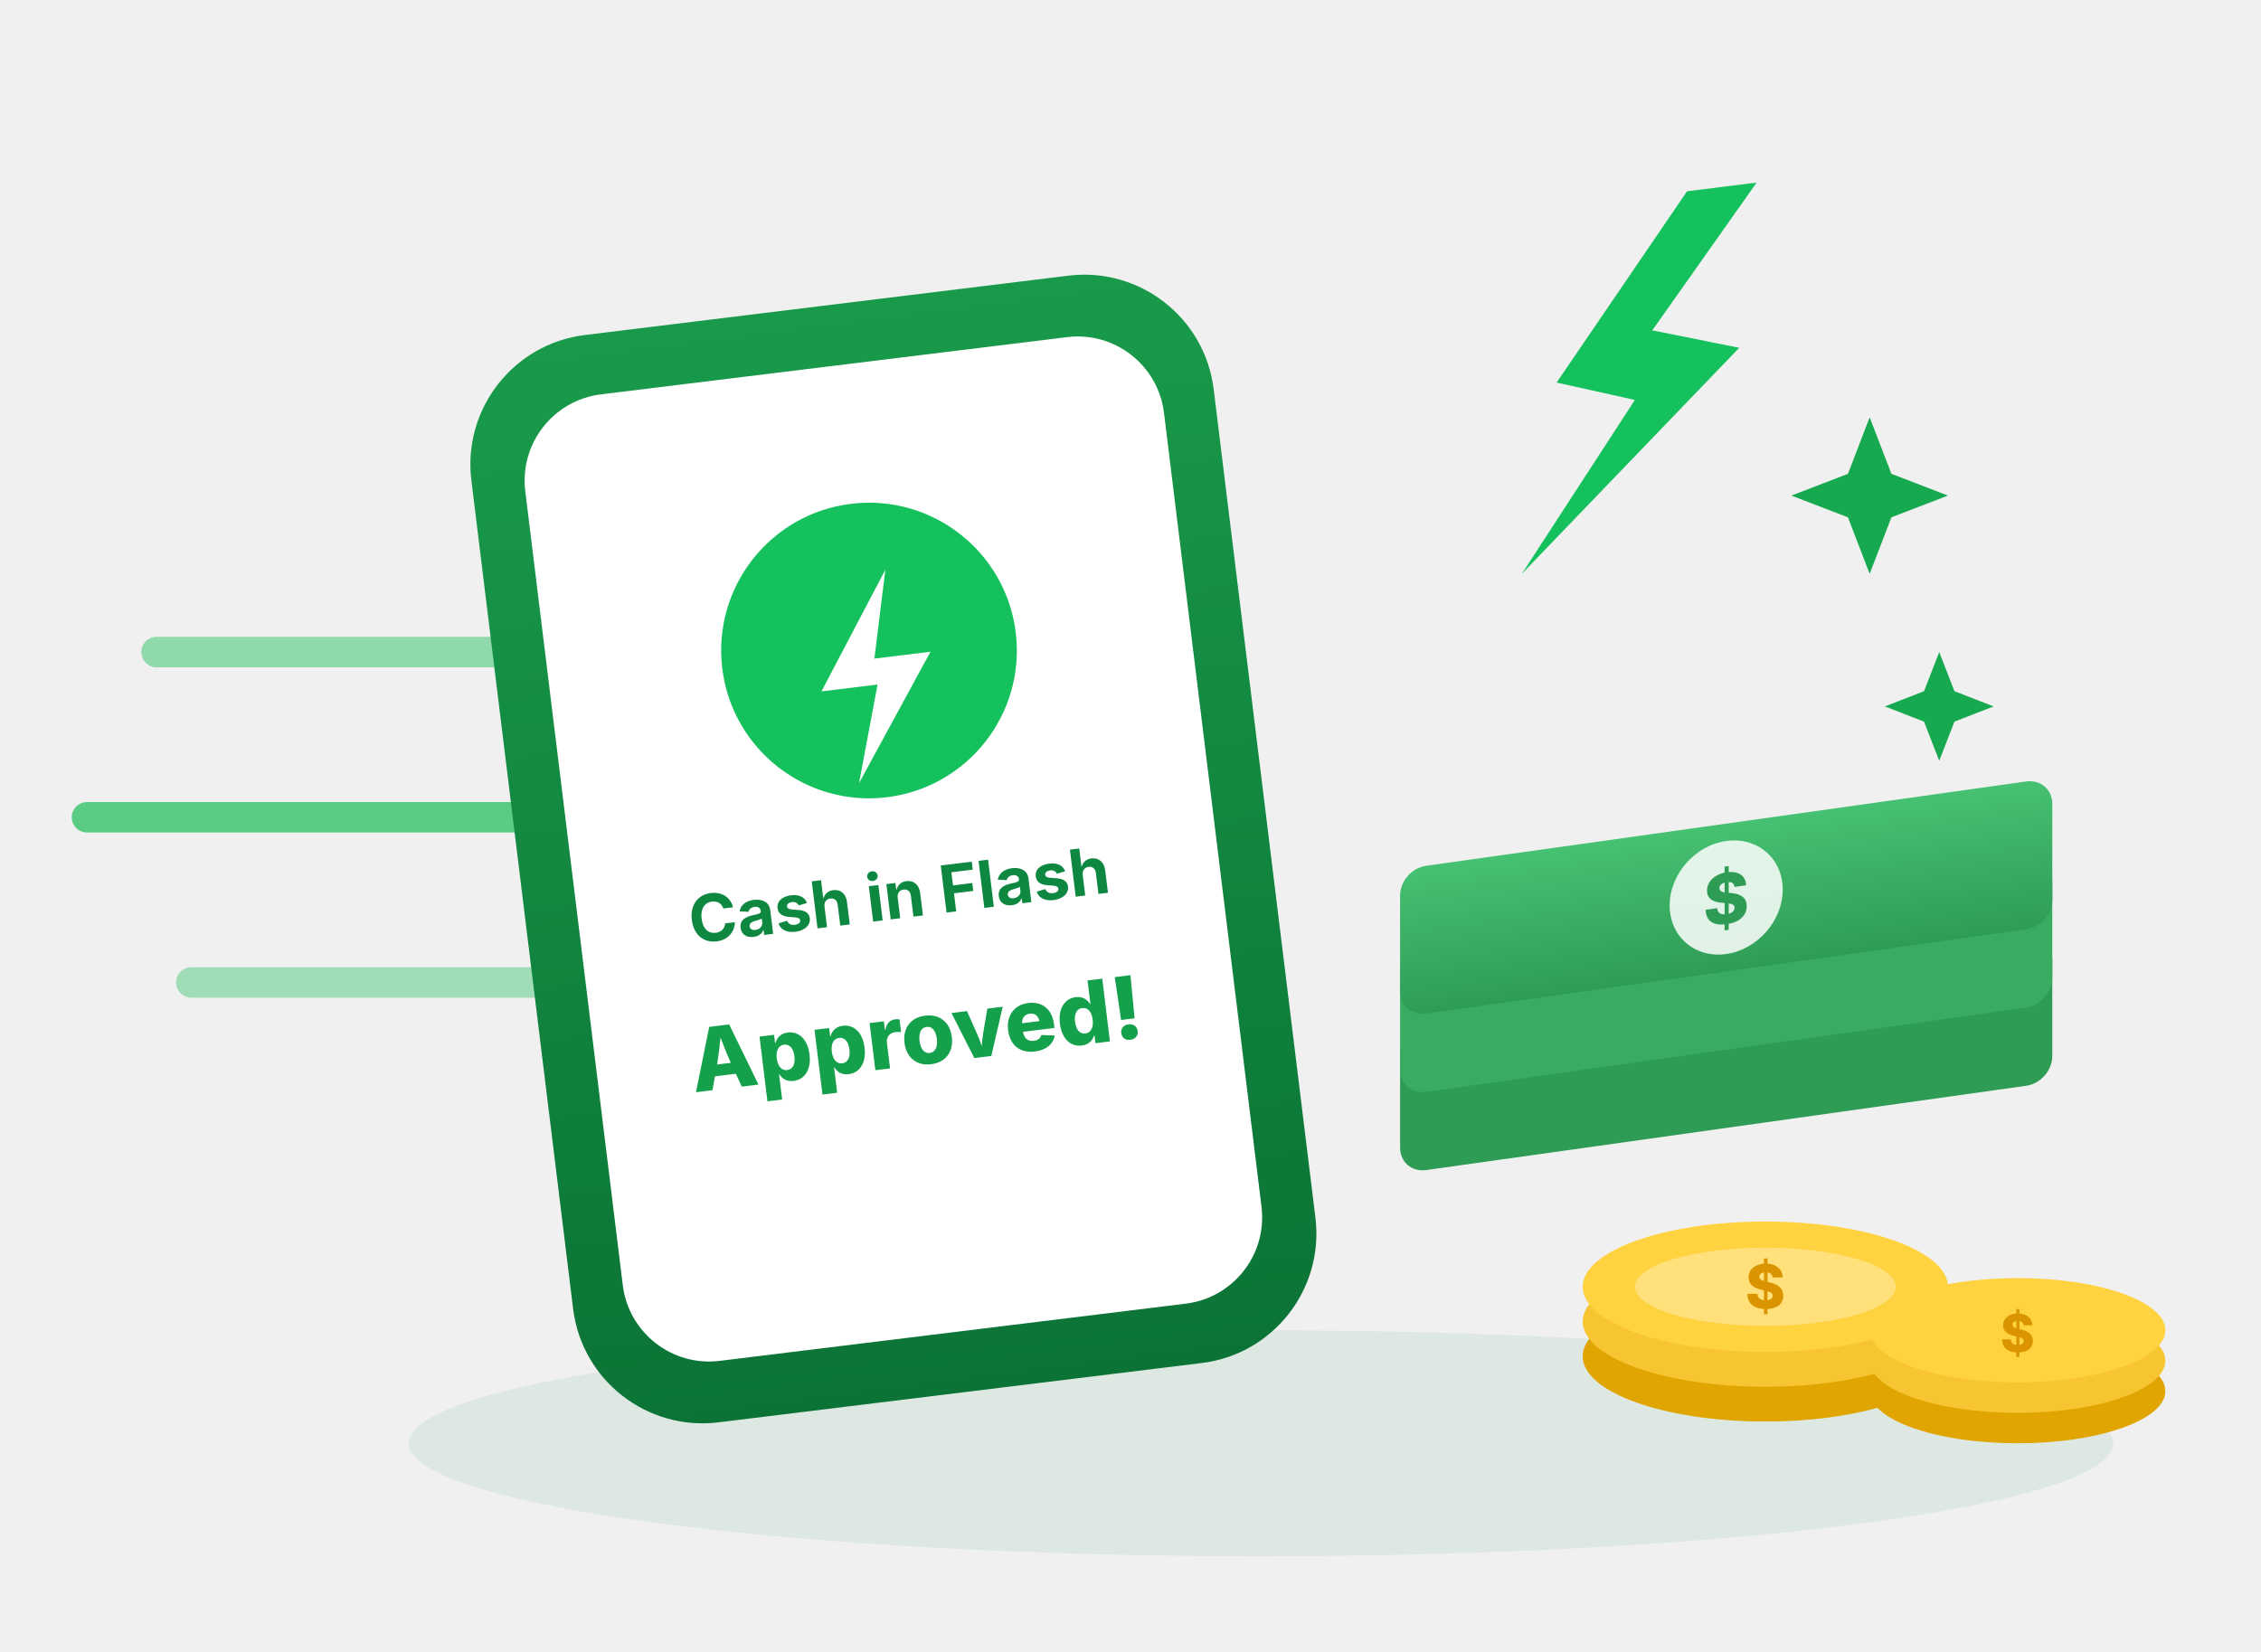
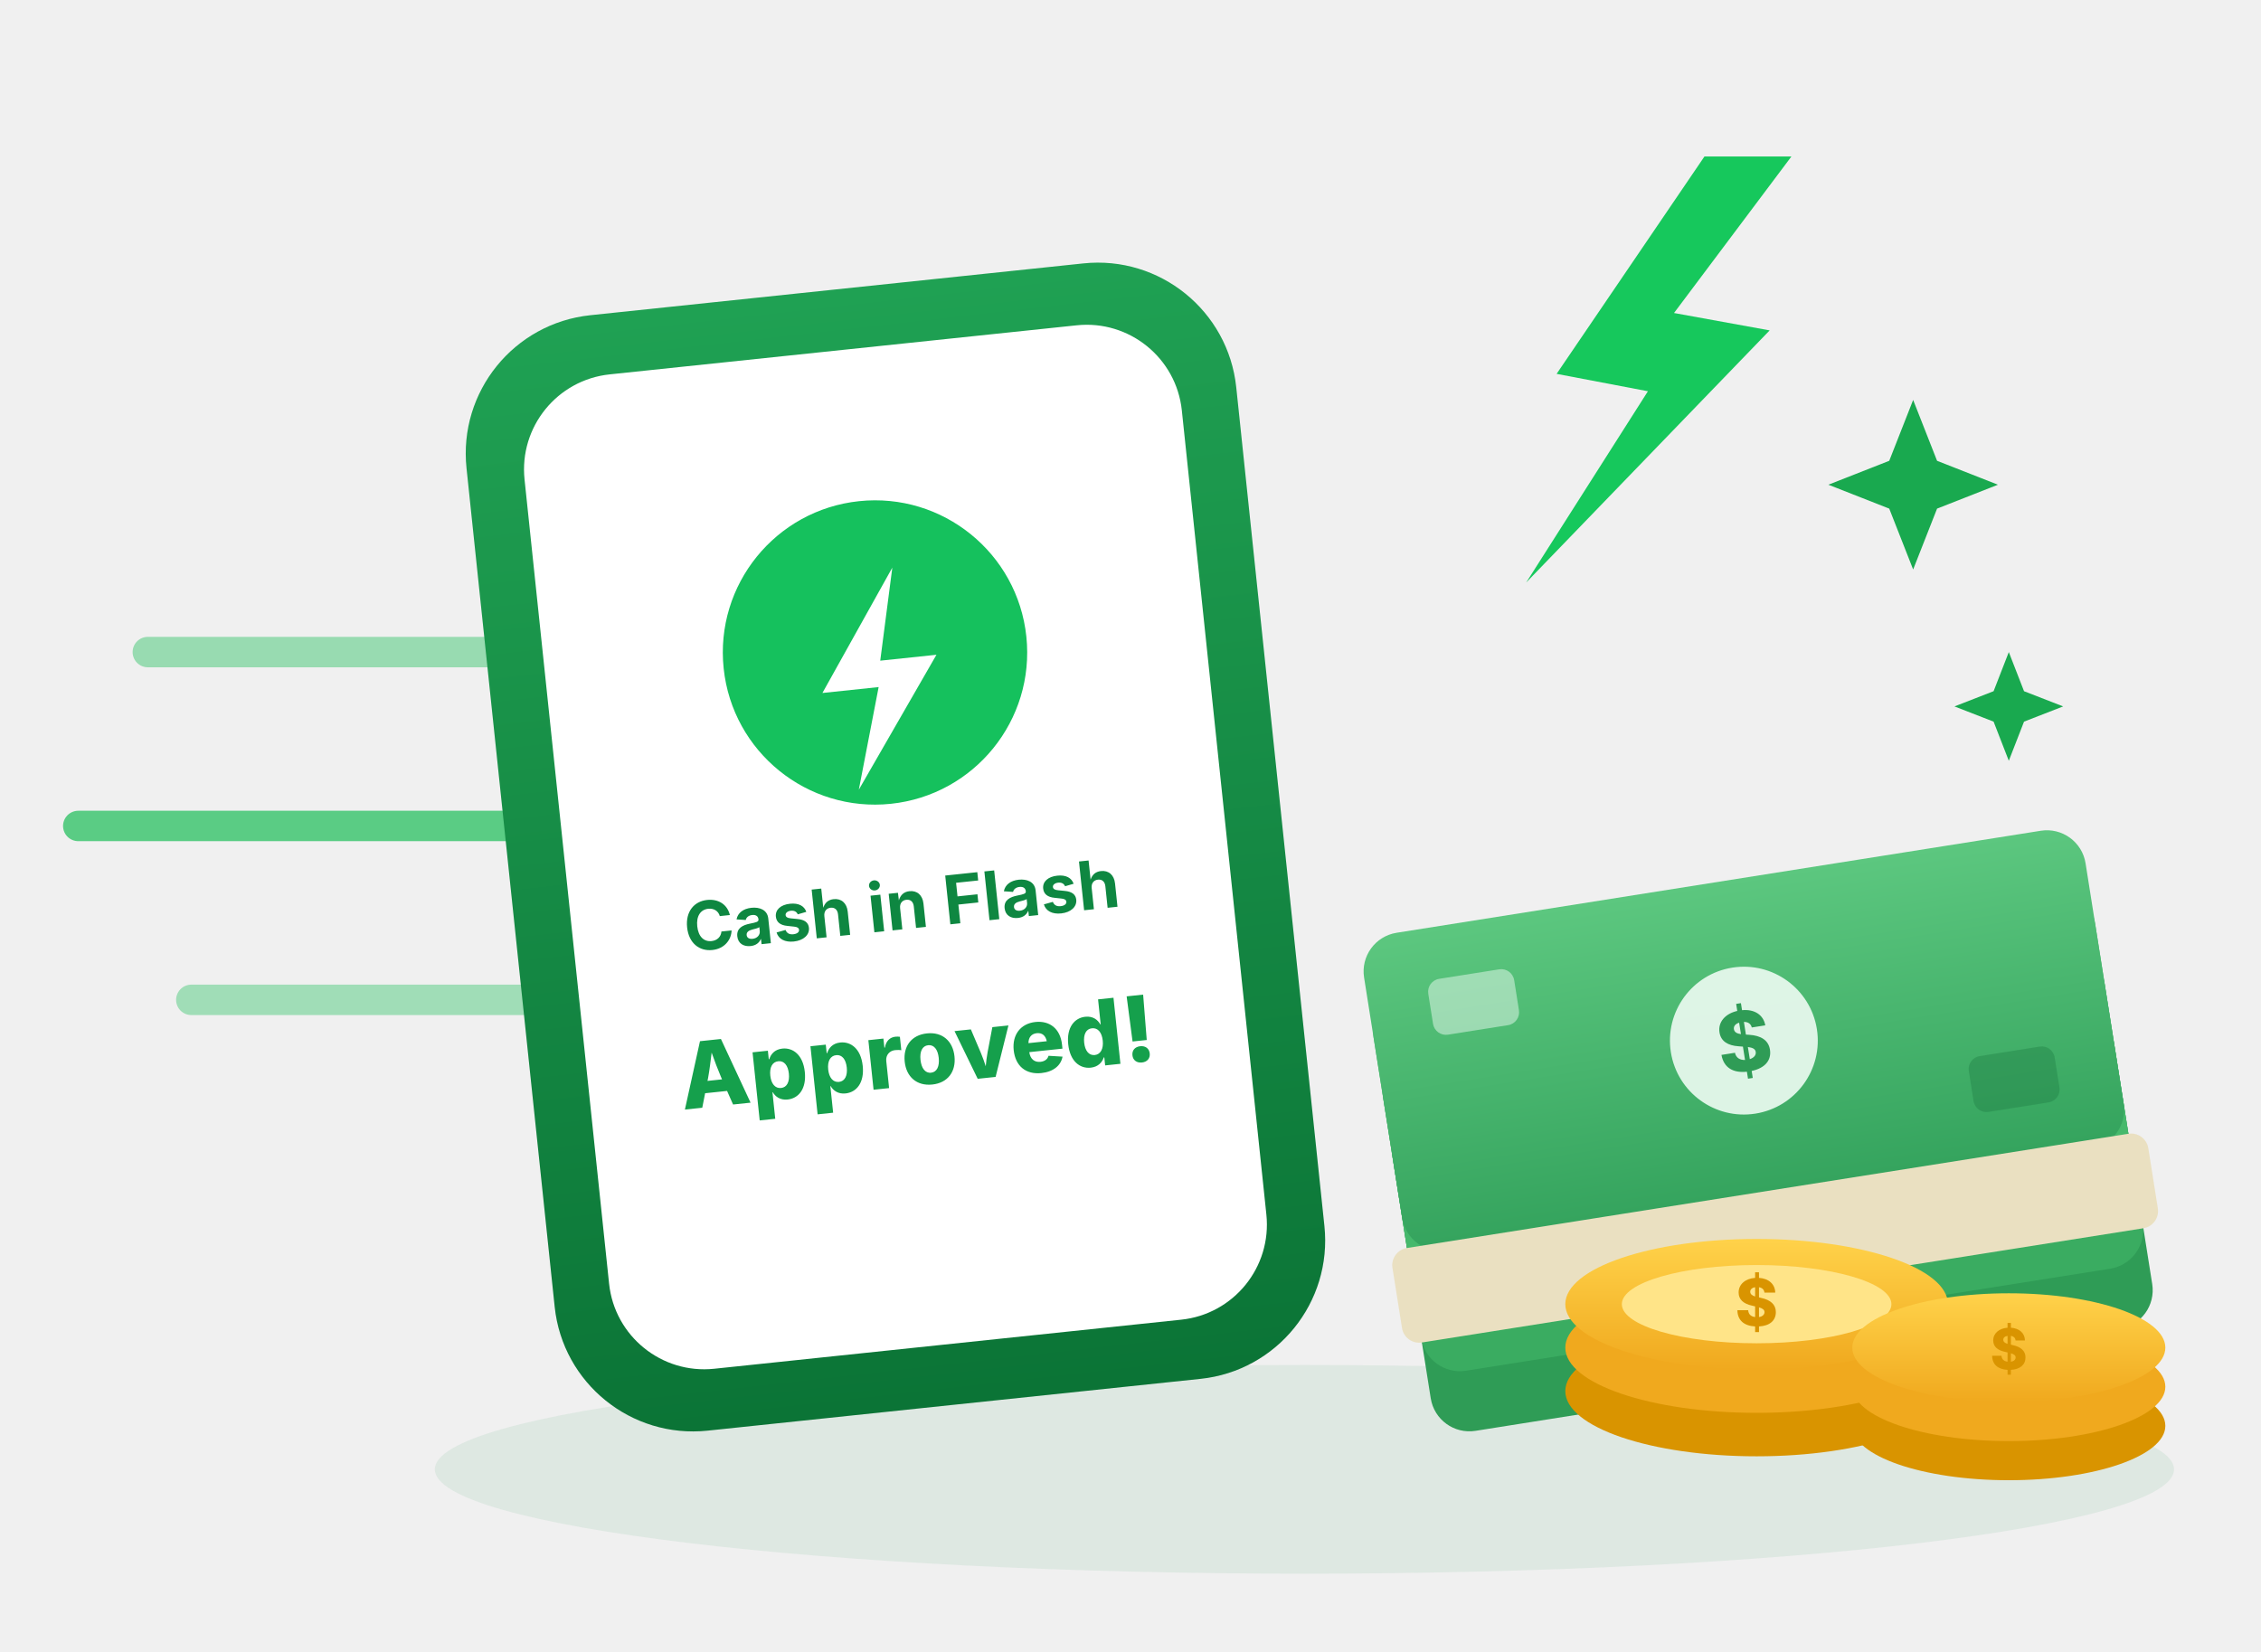
- <svg xmlns="http://www.w3.org/2000/svg" viewBox="0 0 520 380" fill="none" role="img" aria-label="Smartphone showing Cash in Flash approved, beside stacks of cash and gold coins">
+ <svg xmlns="http://www.w3.org/2000/svg" viewBox="0 0 520 380" fill="none" role="img" aria-label="Smartphone showing Cash in Flash approved, beside a bundle of cash and gold coins">
  <defs>
    <linearGradient id="cifPhone" x1="0" y1="0" x2="0" y2="1">
-       <stop offset="0" stop-color="#1aa44f" />
+       <stop offset="0" stop-color="#21a957" />
      <stop offset="1" stop-color="#0c7a39" />
    </linearGradient>
    <linearGradient id="cifBill" x1="0" y1="0" x2="0" y2="1">
-       <stop offset="0" stop-color="#46c172" />
-       <stop offset="1" stop-color="#2f9c56" />
+       <stop offset="0" stop-color="#5cc77f" />
+       <stop offset="1" stop-color="#34a35d" />
+     </linearGradient>
+     <linearGradient id="cifCoin" x1="0" y1="0" x2="0" y2="1">
+       <stop offset="0" stop-color="#ffd24a" />
+       <stop offset="1" stop-color="#f0a91e" />
    </linearGradient>
  </defs>
-   <ellipse cx="290" cy="332" rx="196" ry="26" fill="#0E8741" opacity=".08" />
+   <ellipse cx="300" cy="338" rx="200" ry="24" fill="#0E8741" opacity=".08" />
  <g stroke="#3fc671" stroke-width="7" stroke-linecap="round">
-     <line x1="36" y1="150" x2="150" y2="150" opacity=".55" />
-     <line x1="20" y1="188" x2="138" y2="188" opacity=".85" />
-     <line x1="44" y1="226" x2="152" y2="226" opacity=".45" />
+     <line x1="34" y1="150" x2="150" y2="150" opacity=".5" />
+     <line x1="18" y1="190" x2="140" y2="190" opacity=".85" />
+     <line x1="44" y1="230" x2="152" y2="230" opacity=".45" />
  </g>
-   <path d="M388 44 l-30 44 18 4 -26 40 50 -52 -20 -4 24 -34z" fill="#15C15D" />
-   <g fill="#16a94f">
-     <path d="M430 96 l5 13 13 5 -13 5 -5 13 -5 -13 -13 -5 13 -5z" />
-     <path d="M446 150 l3.5 9 9 3.5 -9 3.5 -3.5 9 -3.5 -9 -9 -3.5 9 -3.5z" />
+   <path d="M392 36 l-34 50 21 4 -28 44 56 -58 -22 -4 27 -36z" fill="#16c85c" />
+   <g fill="#19a94f">
+     <path d="M440 92 l5.5 14 14 5.5 -14 5.5 -5.5 14 -5.5 -14 -14 -5.5 14 -5.5z" />
+     <path d="M462 150 l3.5 9 9 3.5 -9 3.5 -3.5 9 -3.5 -9 -9 -3.5 9 -3.5z" />
  </g>
-   <g transform="rotate(-7 200 200)">
-     <rect x="120" y="70" width="172" height="252" rx="30" fill="url(#cifPhone)" />
-     <rect x="120" y="70" width="172" height="252" rx="30" fill="#000" opacity=".06" />
-     <rect x="132" y="84" width="148" height="224" rx="20" fill="#ffffff" />
-     <circle cx="206" cy="150" r="34" fill="#15C15D" />
-     <path d="M212 132 l-18 26 13 0 -7 22 20 -28 -13 0 5 -20z" fill="#ffffff" />
-     <text x="206" y="212" text-anchor="middle" font-family="Inter, Arial, sans-serif" font-size="15" font-weight="700" fill="#0E8741">Cash in Flash</text>
-     <text x="206" y="246" text-anchor="middle" font-family="Inter, Arial, sans-serif" font-size="20" font-weight="800" fill="#15a04c">Approved!</text>
+   <g transform="rotate(-6 205 205)">
+     <rect x="118" y="66" width="178" height="258" rx="32" fill="url(#cifPhone)" />
+     <rect x="118" y="66" width="178" height="258" rx="32" fill="#000" opacity=".05" />
+     <rect x="131" y="80" width="152" height="230" rx="22" fill="#ffffff" />
+     <circle cx="207" cy="150" r="35" fill="#15C15D" />
+     <path d="M213 131 l-19 27 13 0 -7 23 21 -29 -13 0 5 -21z" fill="#ffffff" />
+     <text x="207" y="214" text-anchor="middle" font-family="Inter, Arial, sans-serif" font-size="15.5" font-weight="700" fill="#0E8741">Cash in Flash</text>
+     <text x="207" y="250" text-anchor="middle" font-family="Inter, Arial, sans-serif" font-size="21" font-weight="800" fill="#15a04c">Approved!</text>
  </g>
-   <g transform="translate(322 196)">
-     <g transform="skewY(-8)">
-       <rect x="0" y="40" width="150" height="34" rx="6" fill="#2f9c56" />
-       <rect x="0" y="22" width="150" height="34" rx="6" fill="#3aac61" />
-       <rect x="0" y="4" width="150" height="34" rx="6" fill="url(#cifBill)" />
-       <circle cx="75" cy="21" r="13" fill="#ffffff" opacity=".85" />
-       <text x="75" y="27" text-anchor="middle" font-family="Inter, Arial, sans-serif" font-size="16" font-weight="800" fill="#2f9c56">$</text>
+   <g transform="translate(312 214) rotate(-9)">
+     <rect x="0" y="44" width="168" height="74" rx="9" fill="#2f9c56" />
+     <rect x="0" y="30" width="168" height="74" rx="9" fill="#3aac61" />
+     <rect x="0" y="16" width="168" height="74" rx="9" fill="#46b96c" />
+     <rect x="0" y="2" width="168" height="74" rx="9" fill="url(#cifBill)" />
+     <circle cx="84" cy="39" r="17" fill="#eafaf0" opacity=".92" />
+     <text x="84" y="46" text-anchor="middle" font-family="Inter, Arial, sans-serif" font-size="19" font-weight="800" fill="#2f9c56">$</text>
+     <rect x="14" y="14" width="20" height="13" rx="3" fill="#eafaf0" opacity=".5" />
+     <rect x="134" y="51" width="20" height="13" rx="3" fill="#1f7e44" opacity=".4" />
+     <rect x="-4" y="74" width="176" height="22" rx="4" fill="#f4e9c9" />
+     <rect x="-4" y="74" width="176" height="22" rx="4" fill="#000" opacity=".04" />
+   </g>
+   <g transform="translate(360 250)">
+     <g>
+       <ellipse cx="44" cy="70" rx="44" ry="15" fill="#d99400" />
+       <ellipse cx="44" cy="60" rx="44" ry="15" fill="#f0a91e" />
+       <ellipse cx="44" cy="50" rx="44" ry="15" fill="url(#cifCoin)" />
+       <ellipse cx="44" cy="50" rx="31" ry="9" fill="#ffe488" />
+       <text x="44" y="55" text-anchor="middle" font-family="Inter, Arial, sans-serif" font-size="15" font-weight="800" fill="#d99400">$</text>
    </g>
-   </g>
-   <g transform="translate(366 250)">
-     <g>
-       <ellipse cx="40" cy="62" rx="42" ry="15" fill="#e0a500" />
-       <ellipse cx="40" cy="54" rx="42" ry="15" fill="#f7c531" />
-       <ellipse cx="40" cy="46" rx="42" ry="15" fill="#ffd23f" />
-       <ellipse cx="40" cy="46" rx="30" ry="9" fill="#ffe07a" />
-       <text x="40" y="51" text-anchor="middle" font-family="Inter, Arial, sans-serif" font-size="14" font-weight="800" fill="#d99400">$</text>
-     </g>
-     <g transform="translate(58 8)">
-       <ellipse cx="40" cy="62" rx="34" ry="12" fill="#e0a500" />
-       <ellipse cx="40" cy="55" rx="34" ry="12" fill="#f7c531" />
-       <ellipse cx="40" cy="48" rx="34" ry="12" fill="#ffd23f" />
-       <text x="40" y="53" text-anchor="middle" font-family="Inter, Arial, sans-serif" font-size="12" font-weight="800" fill="#d99400">$</text>
+     <g transform="translate(62 14)">
+       <ellipse cx="40" cy="64" rx="36" ry="12.5" fill="#d99400" />
+       <ellipse cx="40" cy="55" rx="36" ry="12.5" fill="#f0a91e" />
+       <ellipse cx="40" cy="46" rx="36" ry="12.5" fill="url(#cifCoin)" />
+       <text x="40" y="51" text-anchor="middle" font-family="Inter, Arial, sans-serif" font-size="13" font-weight="800" fill="#d99400">$</text>
    </g>
  </g>
</svg>
